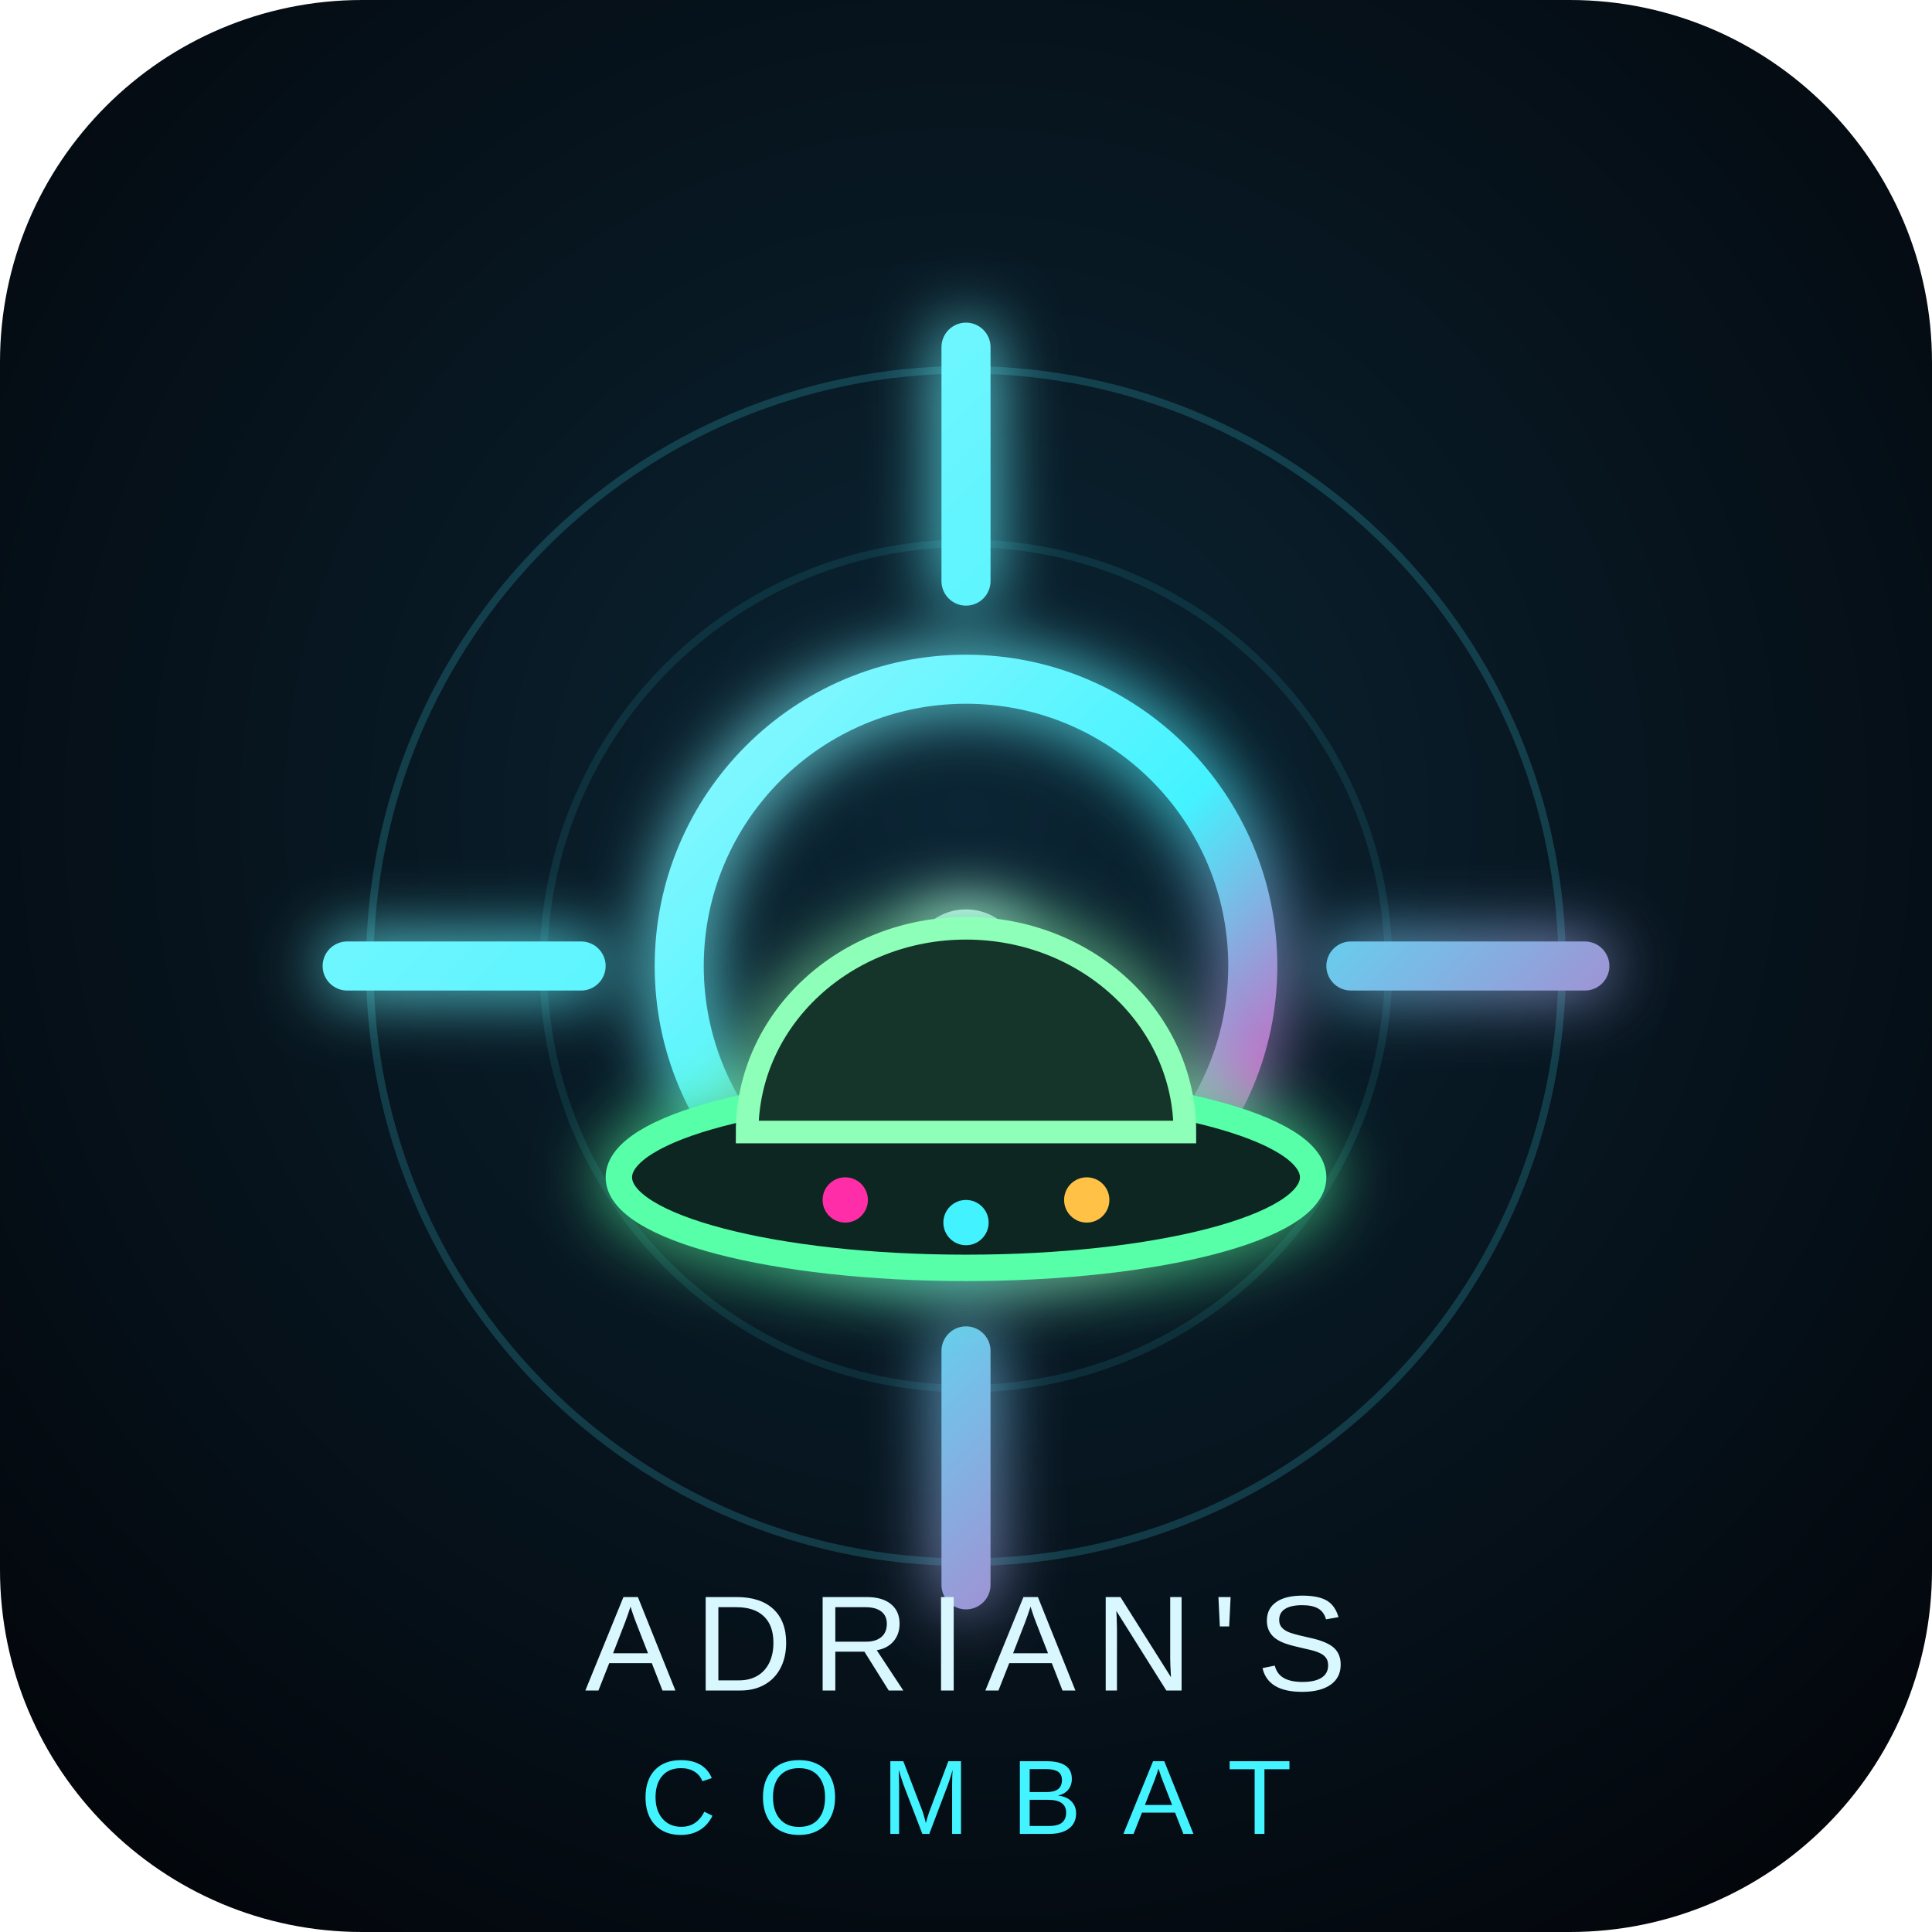
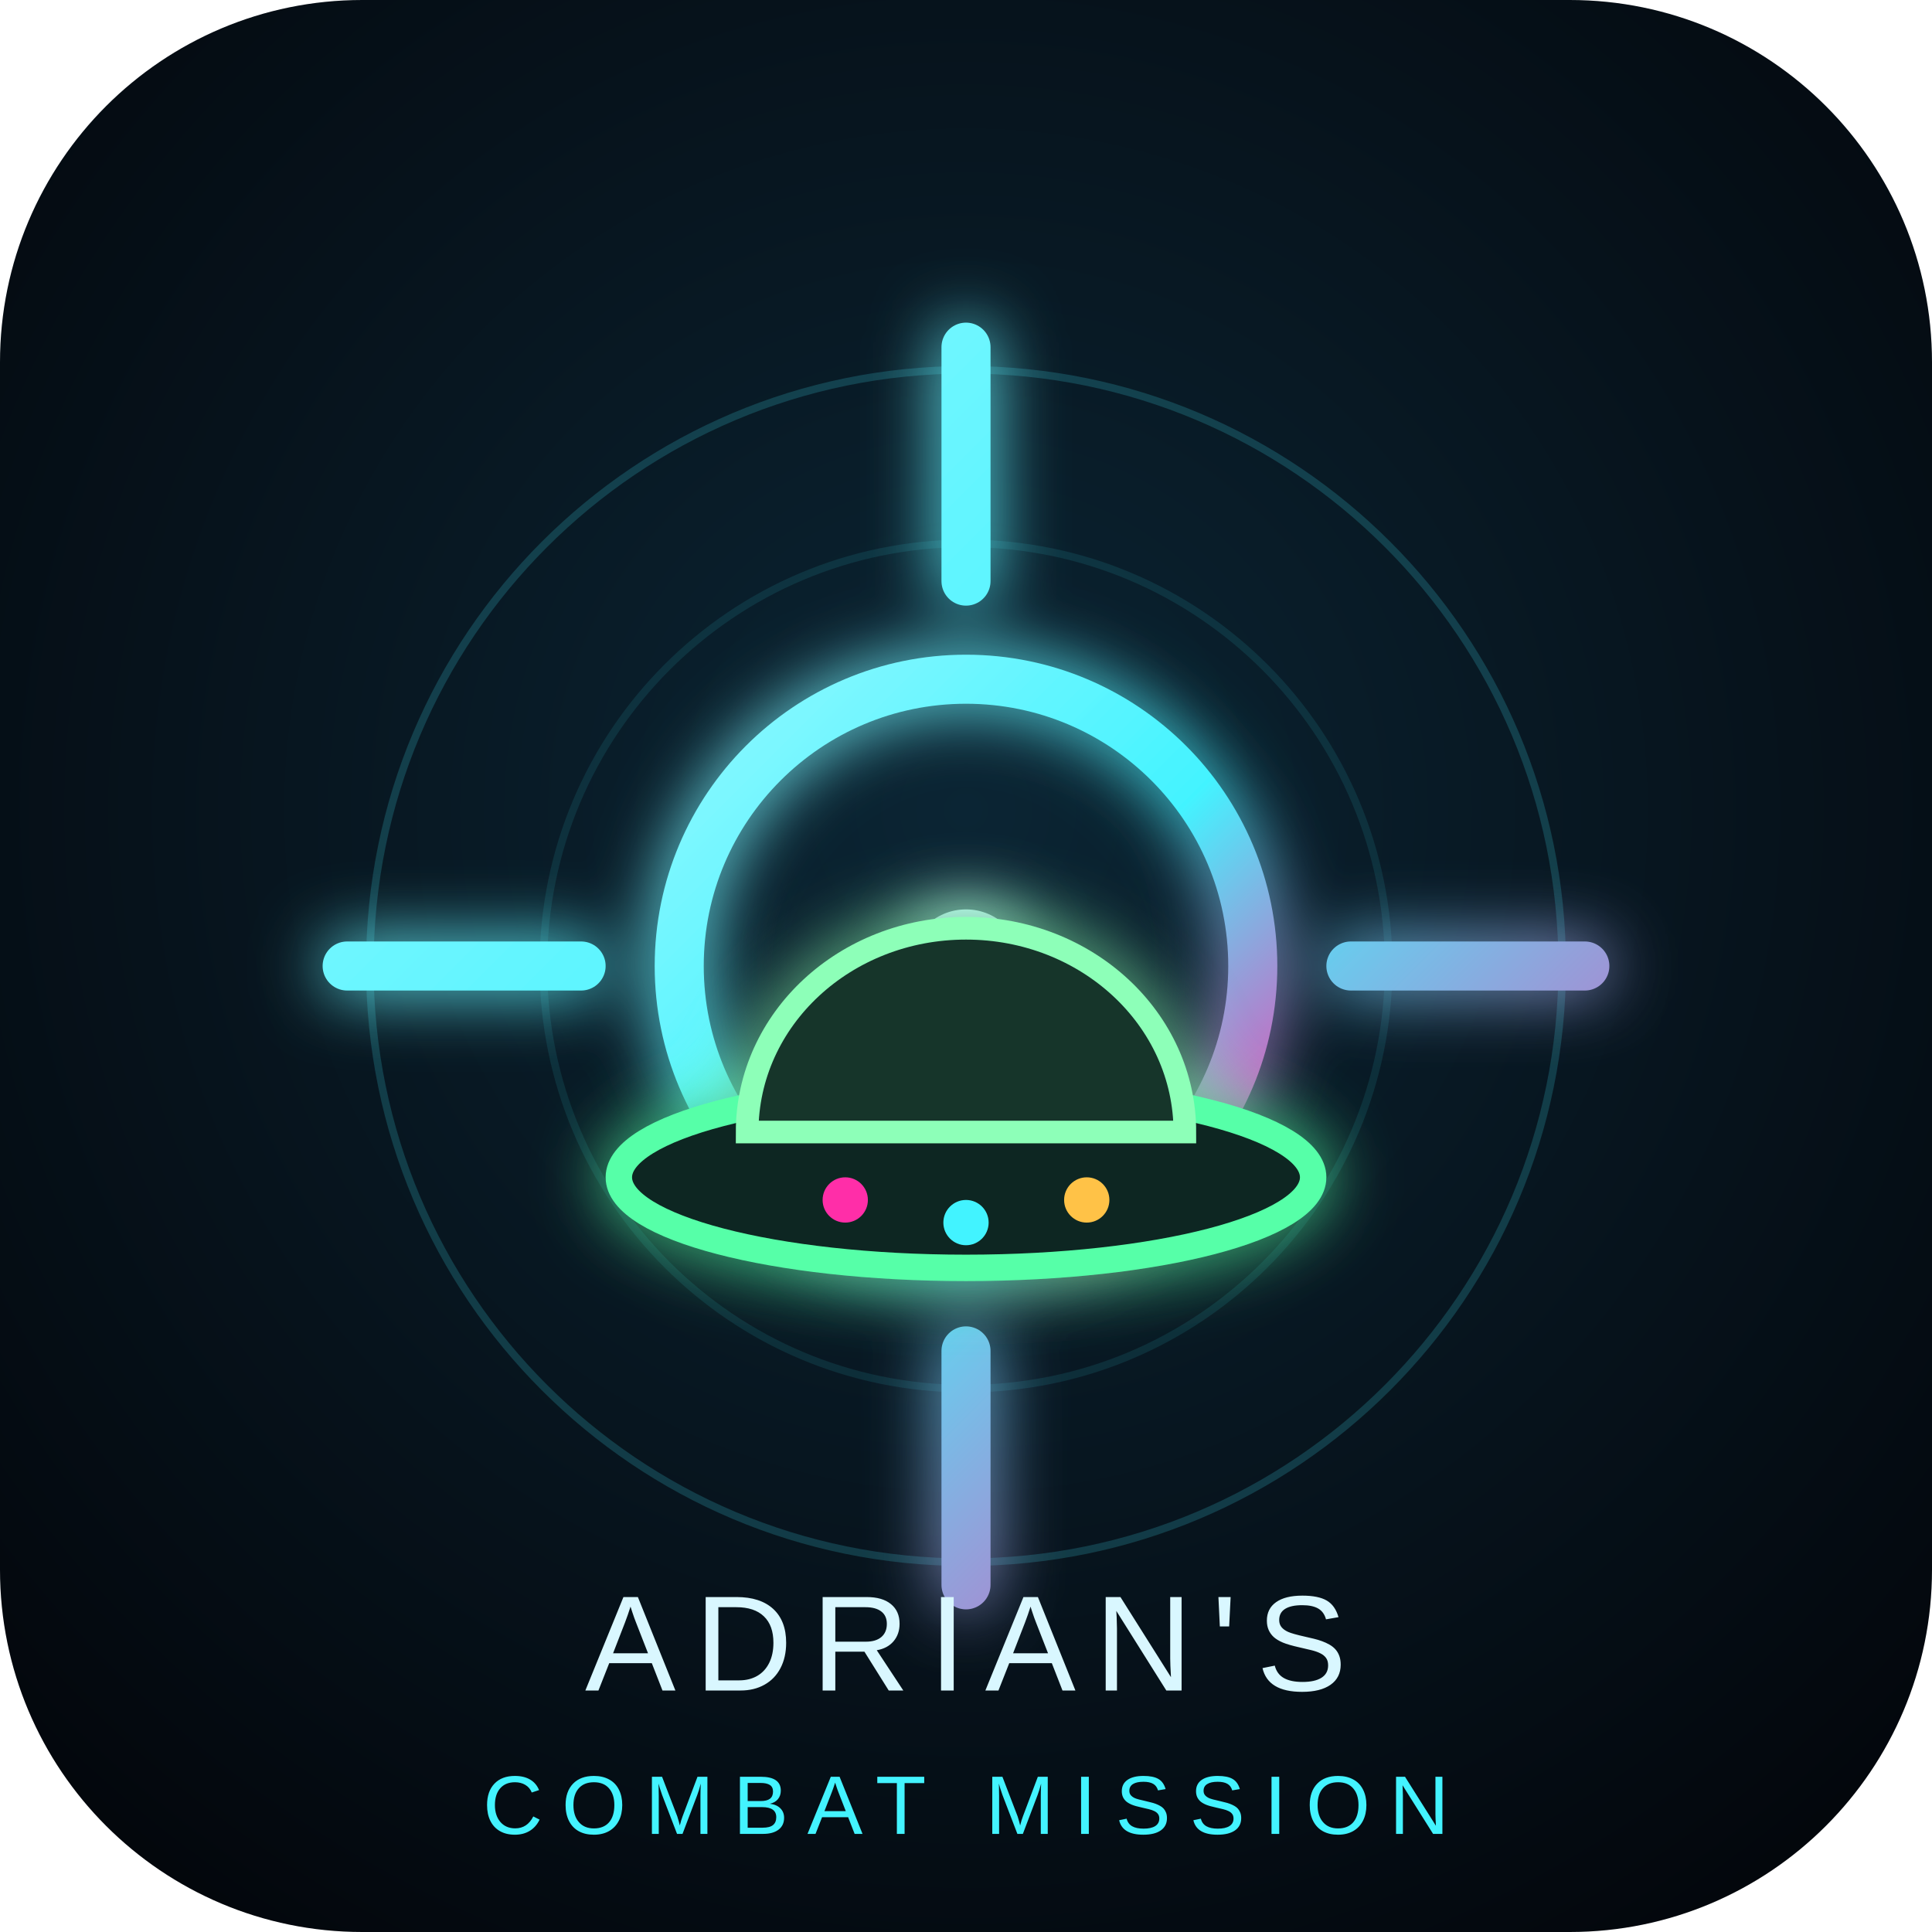
<svg xmlns="http://www.w3.org/2000/svg" viewBox="0 0 512 512" width="512" height="512">
  <defs>
    <radialGradient id="bg" cx="50%" cy="42%" r="70%">
      <stop offset="0" stop-color="#0b2534" />
      <stop offset="1" stop-color="#03060b" />
    </radialGradient>
    <linearGradient id="neon" x1="0" y1="0" x2="1" y2="1">
      <stop offset="0" stop-color="#8ff8ff" />
      <stop offset="0.55" stop-color="#43f3ff" />
      <stop offset="1" stop-color="#ff2fa8" />
    </linearGradient>
    <filter id="glow" x="-50%" y="-50%" width="200%" height="200%">
      <feGaussianBlur stdDeviation="9" result="blur" />
      <feMerge>
        <feMergeNode in="blur" />
        <feMergeNode in="SourceGraphic" />
      </feMerge>
    </filter>
  </defs>
  <rect width="512" height="512" rx="96" fill="url(#bg)" />
  <circle cx="256" cy="256" r="158" fill="none" stroke="#43f3ff" stroke-opacity="0.18" stroke-width="2" />
  <circle cx="256" cy="256" r="112" fill="none" stroke="#43f3ff" stroke-opacity="0.1" stroke-width="2" />
  <g filter="url(#glow)" fill="none" stroke="url(#neon)" stroke-linecap="round">
    <circle cx="256" cy="256" r="76" stroke-width="13" />
    <path d="M256 92v62M256 358v62M92 256h62M358 256h62" stroke-width="13" />
    <circle cx="256" cy="256" r="15" fill="#c9fdff" stroke="none" />
  </g>
  <g filter="url(#glow)">
    <ellipse cx="256" cy="312" rx="92" ry="24" fill="#0e2620" stroke="#57ffa8" stroke-width="7" />
    <path d="M198 300c0-30 26-54 58-54s58 24 58 54z" fill="#12352c" stroke="#8dffb8" stroke-width="6" />
    <circle cx="224" cy="318" r="6" fill="#ff2fa8" />
    <circle cx="256" cy="324" r="6" fill="#43f3ff" />
    <circle cx="288" cy="318" r="6" fill="#ffc247" />
  </g>
  <text x="256" y="448" text-anchor="middle" font-family="Arial Black, Arial, sans-serif" font-size="36" letter-spacing="5" fill="#d9f7ff">ADRIAN'S</text>
-   <text x="256" y="486" text-anchor="middle" font-family="Arial, sans-serif" font-size="28" letter-spacing="11" fill="#43f3ff">COMBAT</text>
+   <text x="256" y="486" text-anchor="middle" font-family="Arial, sans-serif" font-size="22" letter-spacing="5" fill="#43f3ff">COMBAT MISSION</text>
</svg>
